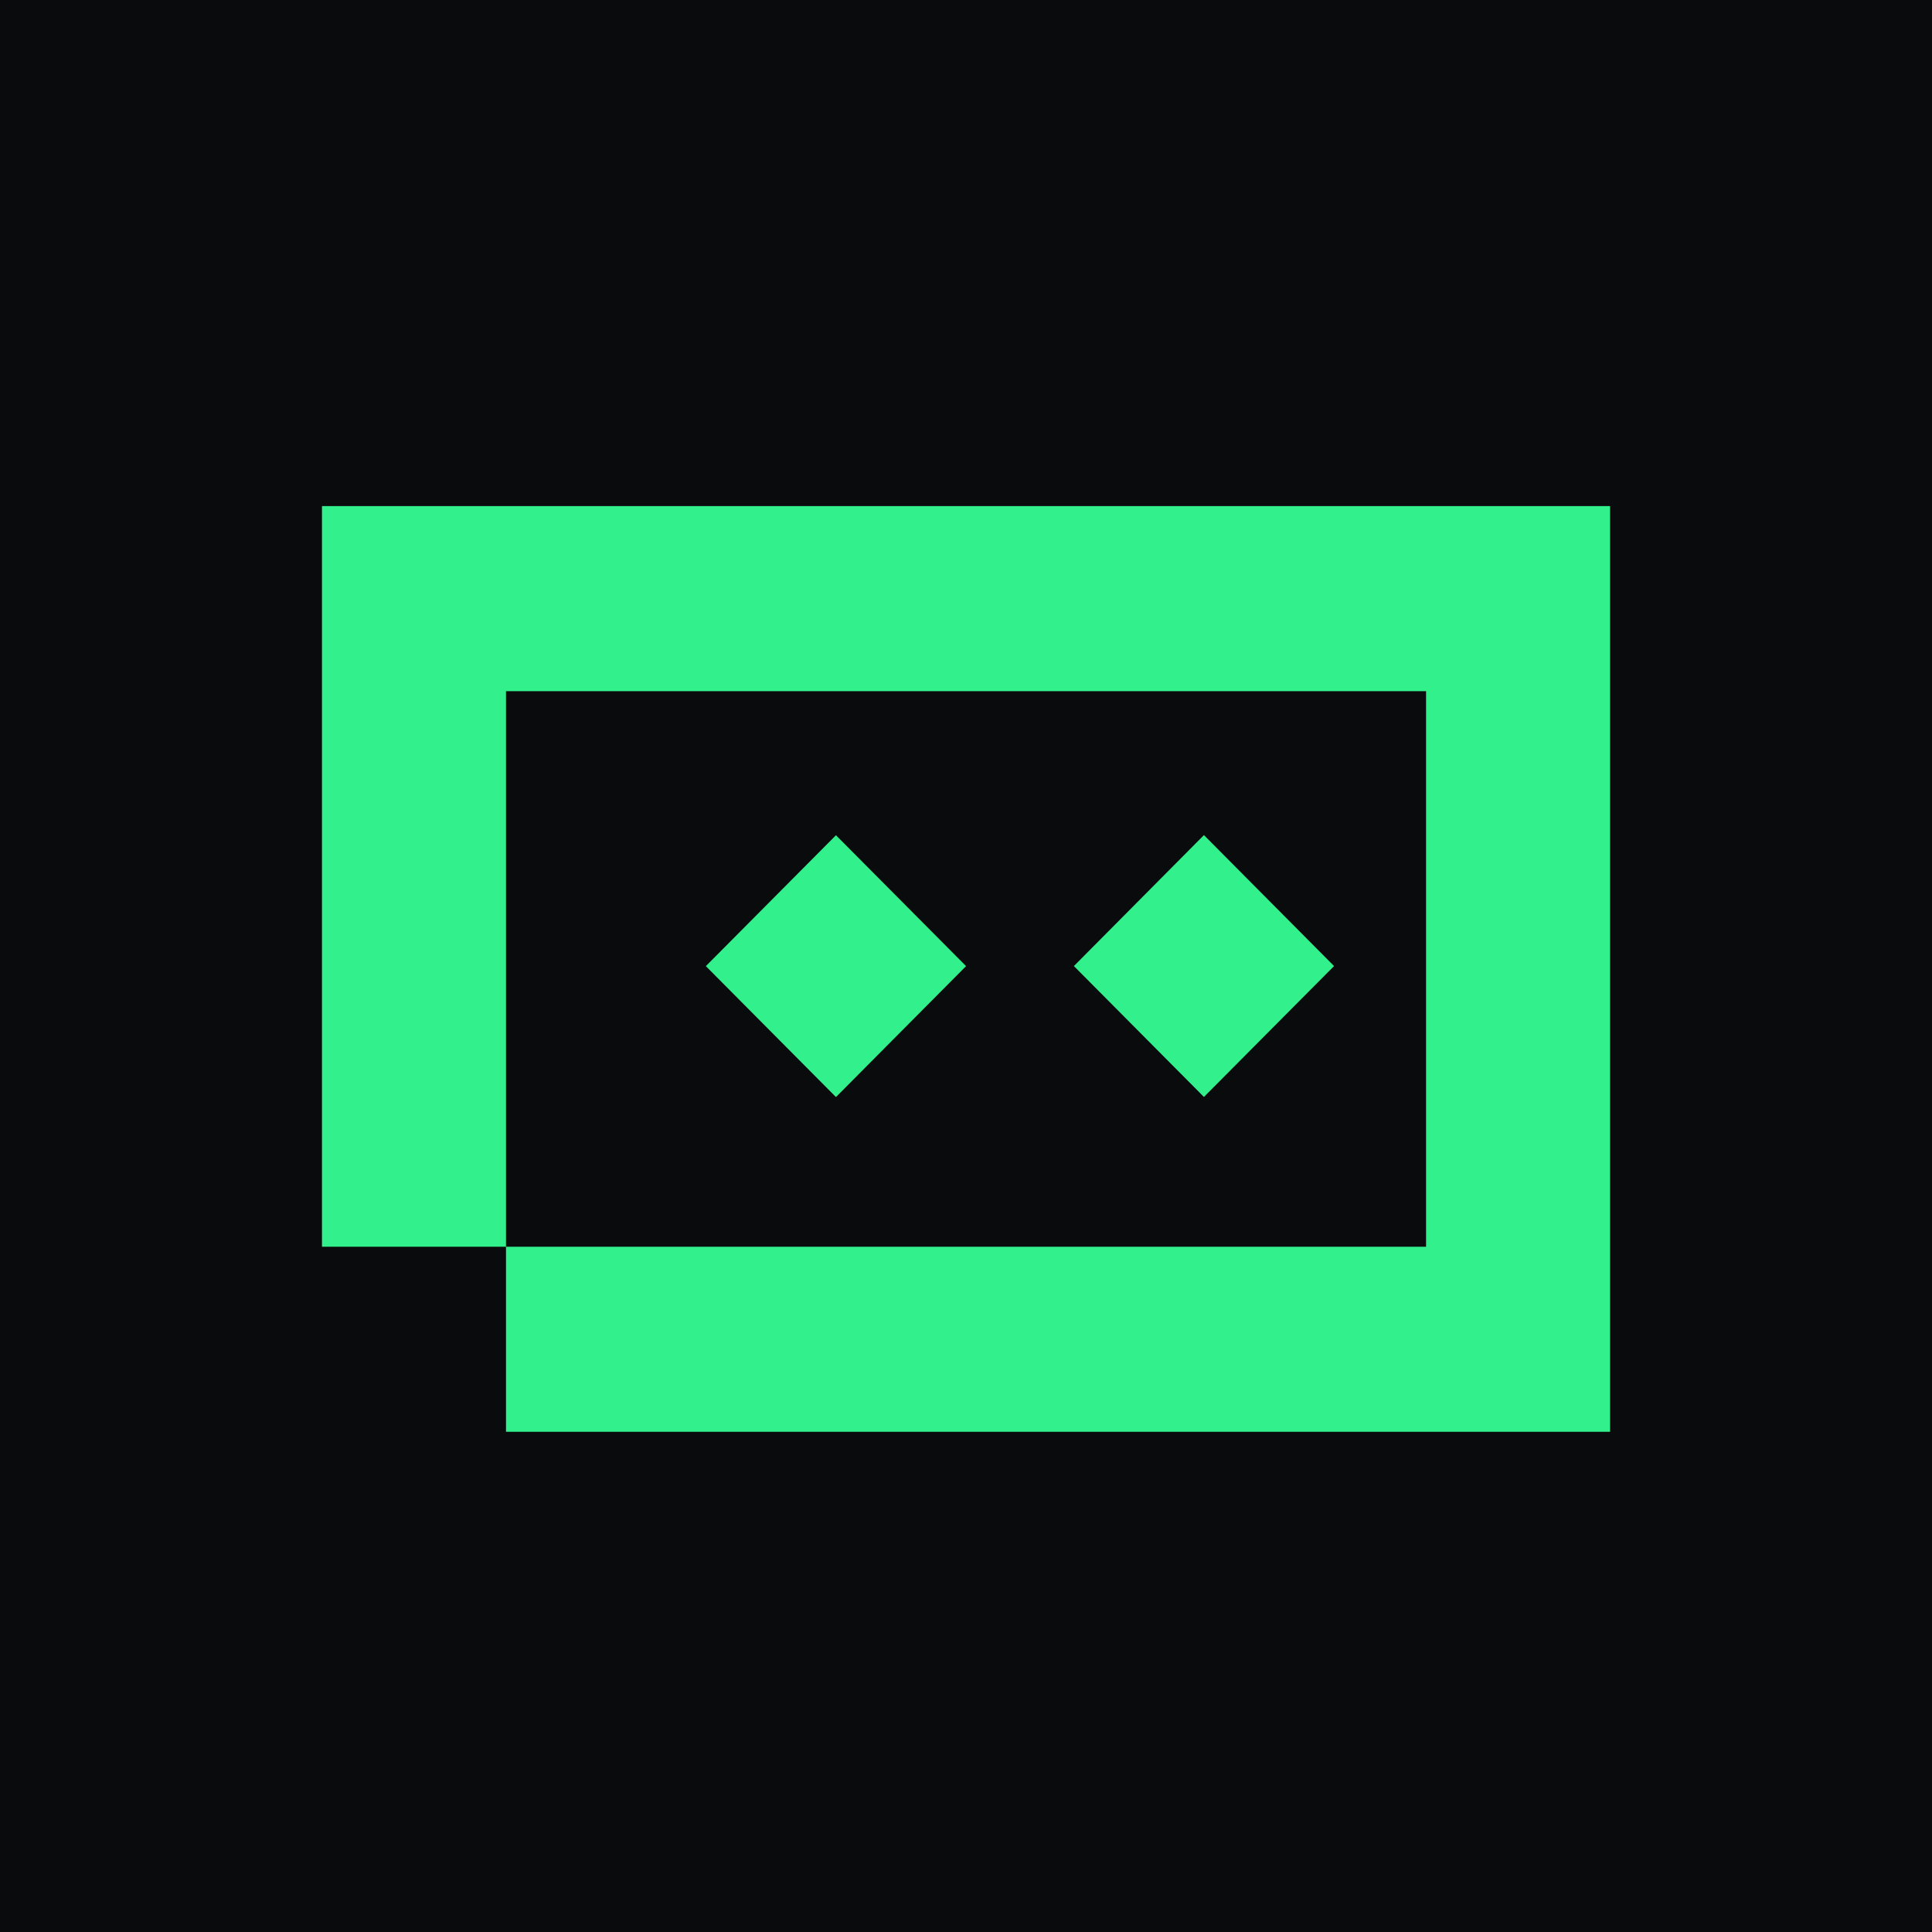
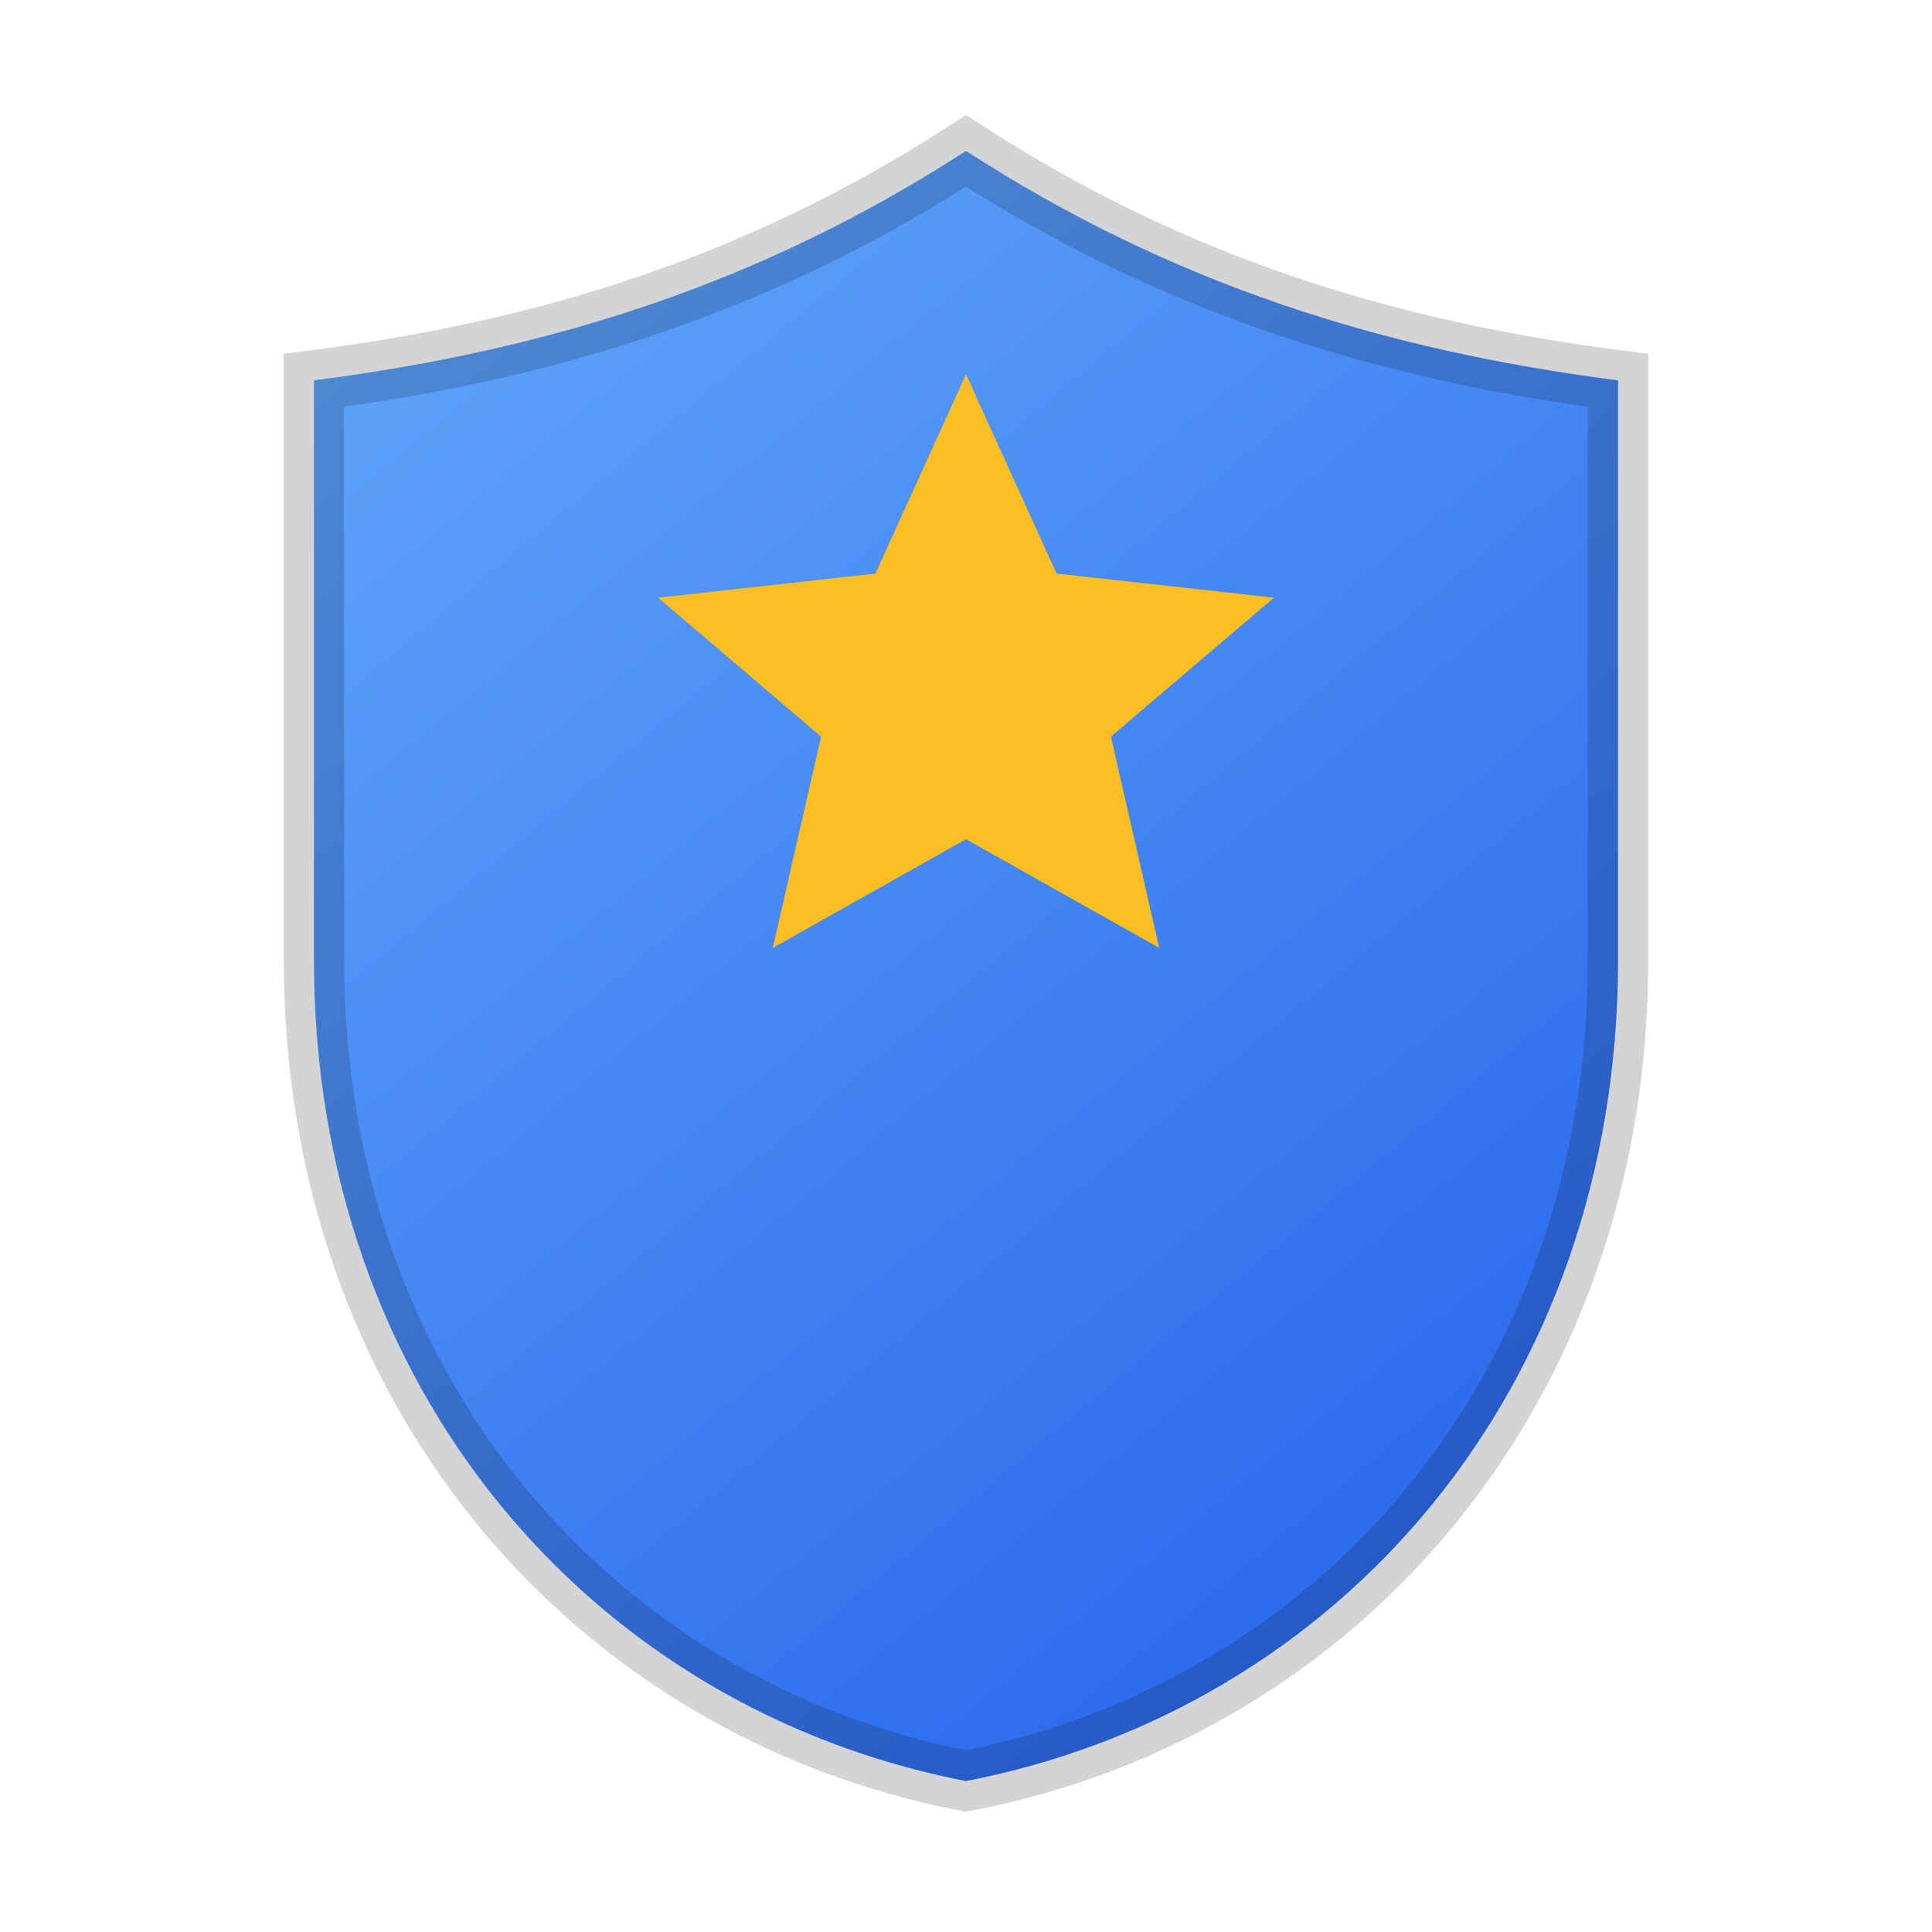
<svg xmlns="http://www.w3.org/2000/svg" width="32" height="32" viewBox="0 0 32 32" fill="none">
-   <rect width="32" height="32" fill="#0A0B0D" />
-   <path d="M26.668 23.715H8.381V20.65H5.333V8.382H26.668V23.715ZM8.381 20.65H23.62V11.448H8.381V20.65ZM16.001 16.002L13.846 18.171L11.691 16.002L13.846 13.834L16.001 16.002ZM22.096 16.001L19.941 18.169L17.787 16.001L19.941 13.832L22.096 16.001Z" fill="#32F08C" />
+   <defs>
+     <linearGradient id="g" x1="6" y1="4" x2="26" y2="28" gradientUnits="userSpaceOnUse">
+       <stop stop-color="#60A5FA" />
+       <stop offset="1" stop-color="#2563EB" />
+     </linearGradient>
+   </defs>
+   <path d="M16 2.5c3.4 2.2 6.9 3.3 10.8 3.8v9.6c0 7.1-4.6 12.4-10.8 13.6C9.8 28.3 5.2 23 5.2 15.9V6.3C9.1 5.8 12.6 4.7 16 2.5Z" fill="url(#g)" />
+   <path d="M16 6.2l1.5 3.3 3.6.4-2.7 2.3.8 3.5-3.2-1.8-3.2 1.8.8-3.5-2.7-2.3 3.6-.4L16 6.2Z" fill="#FBBF24" />
+   <path d="M16 2.5c3.4 2.2 6.9 3.3 10.8 3.8v9.6c0 7.1-4.6 12.4-10.8 13.6C9.8 28.3 5.2 23 5.2 15.9V6.3C9.1 5.8 12.6 4.7 16 2.5Z" stroke="#0B1220" stroke-opacity="0.18" />
</svg>
